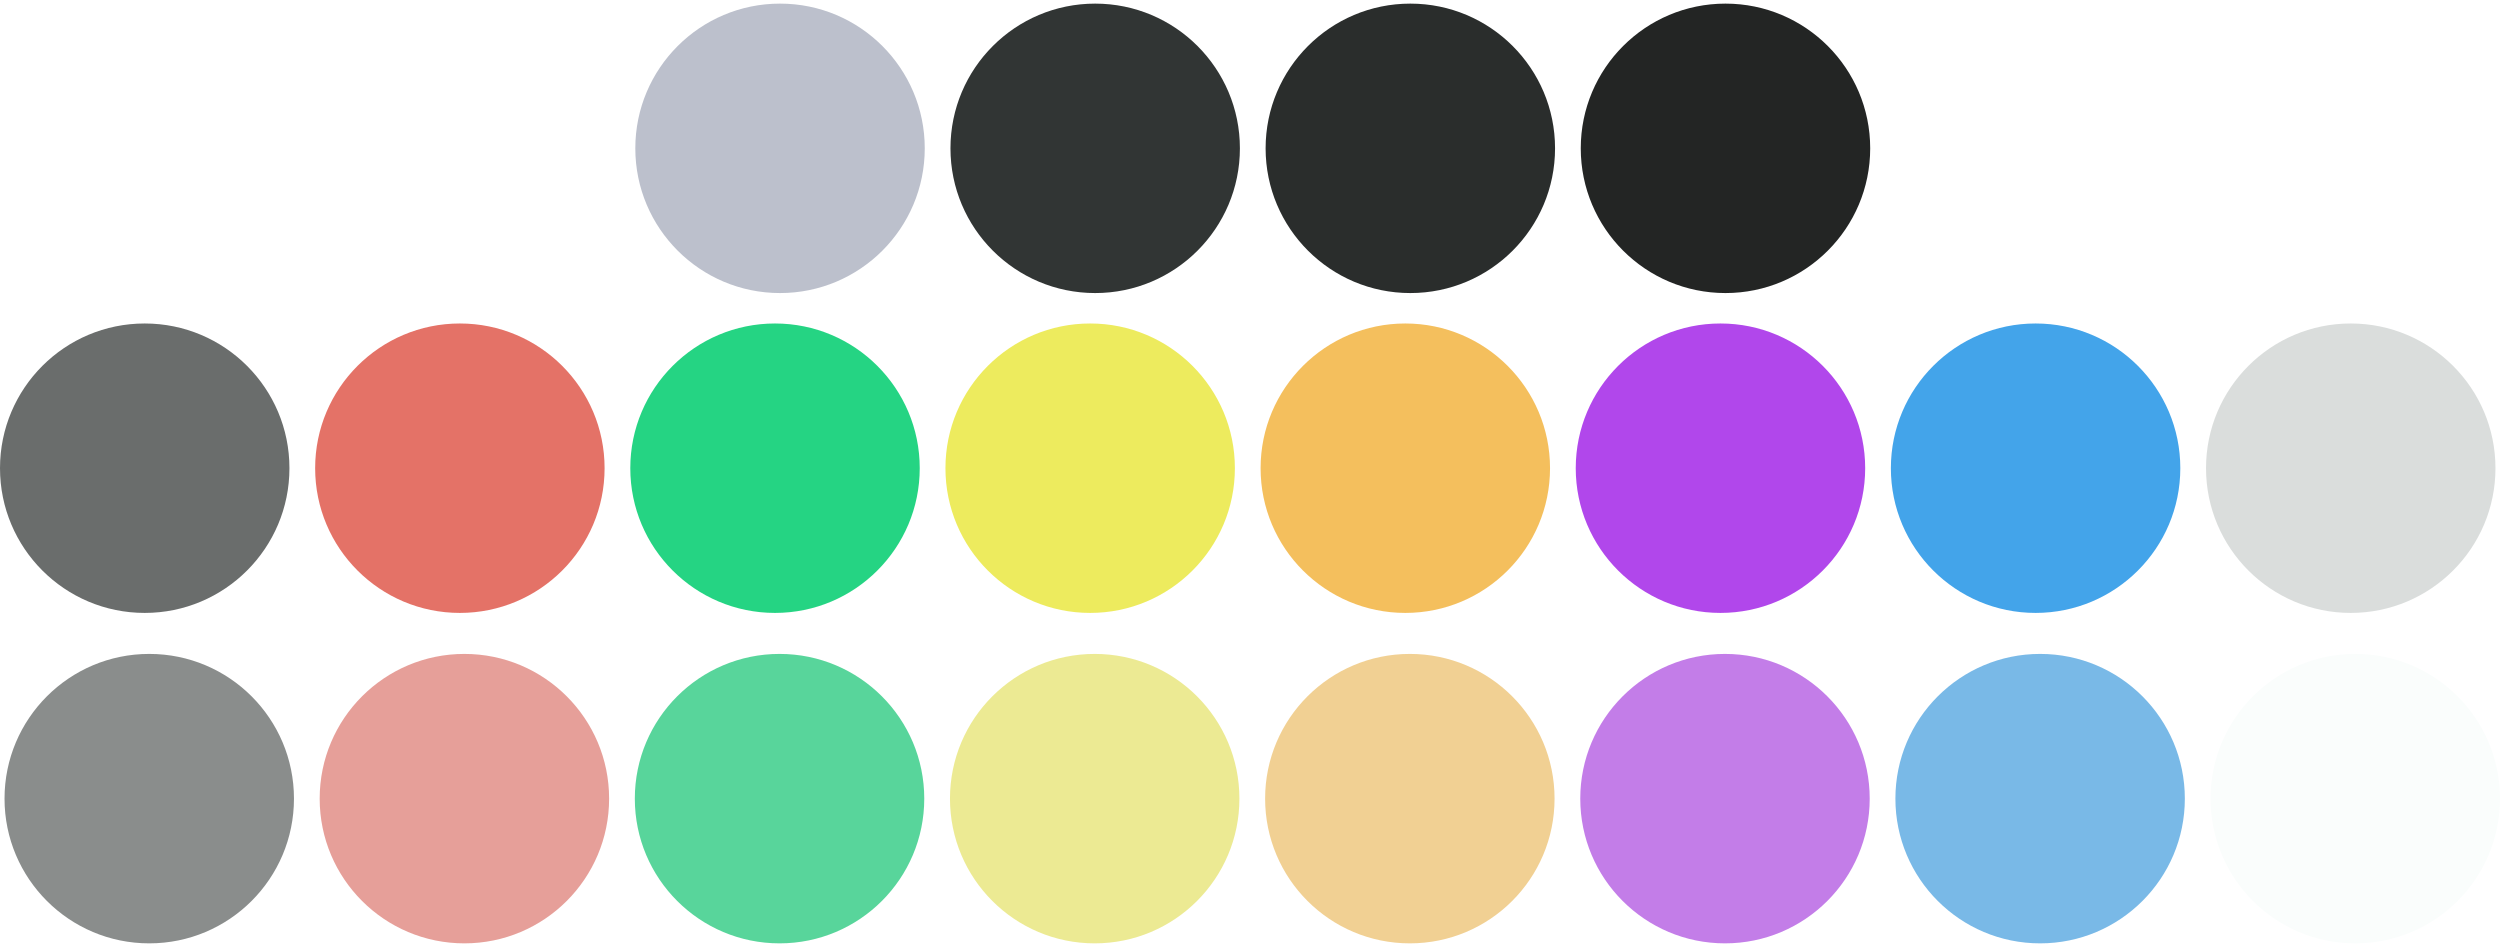
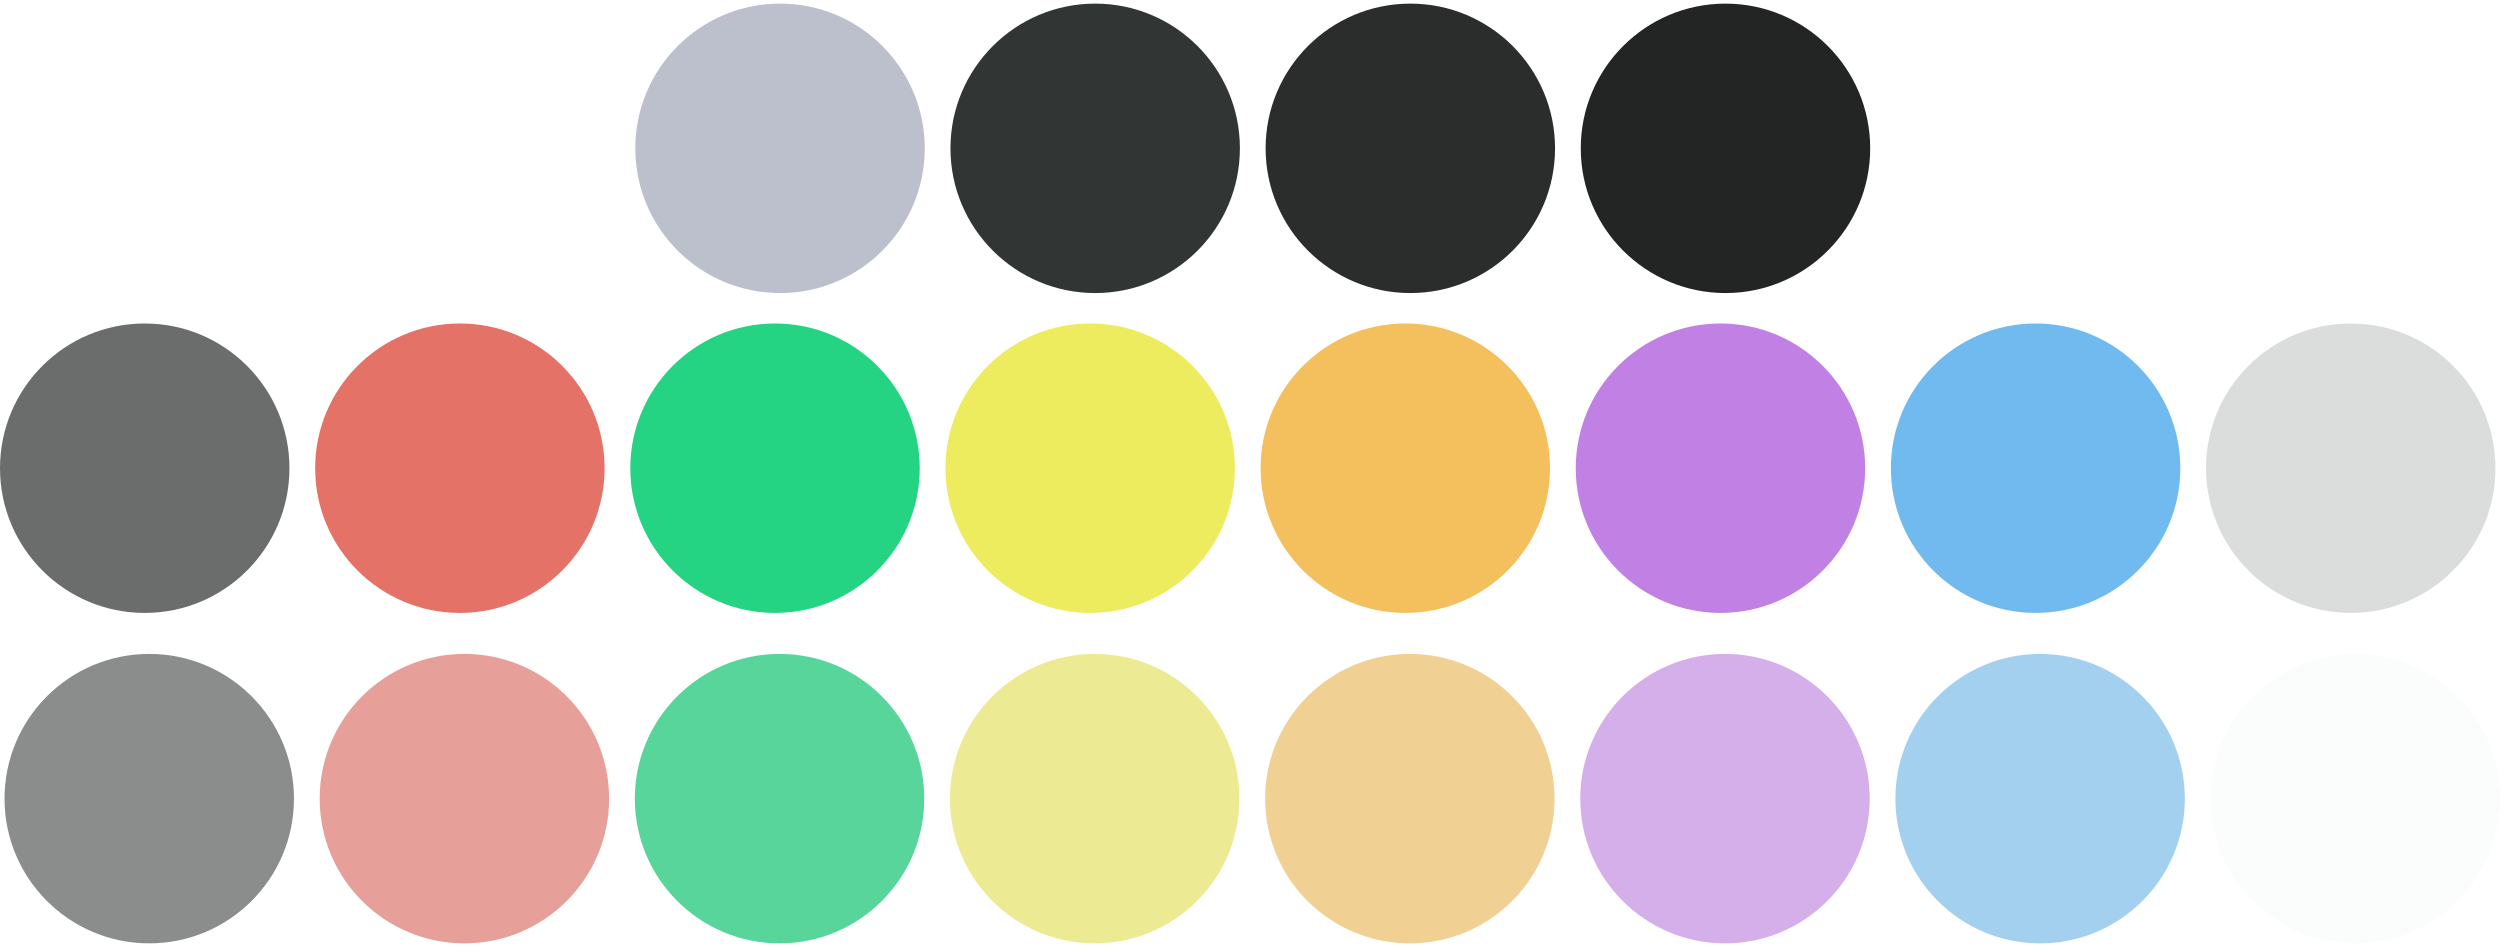
<svg xmlns="http://www.w3.org/2000/svg" width="182.819mm" height="69.249mm" viewBox="0 0 182.819 69.249" version="1.1" id="svg5">
  <defs id="defs2" />
  <g id="layer1" transform="translate(-46.35689,-73.63046)">
    <circle style="fill:#6a6d6c;fill-opacity:1;stroke-width:0.193" id="path111-35" cx="56.94" cy="107.869" r="10.583" />
    <circle style="fill:#e47267;fill-opacity:1;stroke-width:0.193" id="path111-62" cx="79.986" cy="107.869" r="10.583" />
    <circle style="fill:#25d483;fill-opacity:1;stroke-width:0.193" id="path111-9" cx="103.032" cy="107.869" r="10.583" />
    <circle style="fill:#edeb5e;fill-opacity:1;stroke-width:0.193" id="path111-1" cx="126.078" cy="107.869" r="10.583" />
    <circle style="fill:#f4bf5d;fill-opacity:1;stroke-width:0.193" id="path111-2" cx="149.124" cy="107.869" r="10.583" />
-     <circle style="fill:#b147eb;fill-opacity:1;stroke-width:0.193" id="path111-70" cx="172.17" cy="107.869" r="10.583" />
-     <circle style="fill:#43a4ea;fill-opacity:1;stroke-width:0.193" id="path111-93" cx="195.215" cy="107.869" r="10.583" />
+     <circle style="fill:#C181E4;fill-opacity:1;stroke-width:0.193" id="path111-70" cx="172.17" cy="107.869" r="10.583" />
+     <circle style="fill:#71BAEF;fill-opacity:1;stroke-width:0.193" id="path111-93" cx="195.215" cy="107.869" r="10.583" />
    <circle style="fill:#dadddc;fill-opacity:1;stroke-width:0.193" id="path111-93-6" cx="218.261" cy="107.869" r="10.583" />
    <circle style="fill:#8a8d8c;fill-opacity:1;stroke-width:0.193" id="path111-35-6" cx="57.271" cy="132.033" r="10.583" />
    <circle style="fill:#e69f99;fill-opacity:1;stroke-width:0.193" id="path111-62-2" cx="80.317" cy="132.033" r="10.583" />
    <circle style="fill:#58d59b;fill-opacity:1;stroke-width:0.193" id="path111-9-9" cx="103.363" cy="132.033" r="10.583" />
    <circle style="fill:#ecea93;fill-opacity:1;stroke-width:0.193" id="path111-1-1" cx="126.409" cy="132.033" r="10.583" />
    <circle style="fill:#f1d093;fill-opacity:1;stroke-width:0.193" id="path111-2-2" cx="149.455" cy="132.033" r="10.583" />
-     <circle style="fill:#c37de8;fill-opacity:1;stroke-width:0.193" id="path111-70-7" cx="172.501" cy="132.033" r="10.583" />
-     <circle style="fill:#79b9e7;fill-opacity:1;stroke-width:0.193" id="path111-93-0" cx="195.546" cy="132.033" r="10.583" />
+     <circle style="fill:#D5AFE9;fill-opacity:1;stroke-width:0.193" id="path111-70-7" cx="172.501" cy="132.033" r="10.583" />
+     <circle style="fill:#A4D0EF;fill-opacity:1;stroke-width:0.193" id="path111-93-0" cx="195.546" cy="132.033" r="10.583" />
    <circle style="fill:#fafdfc;fill-opacity:1;stroke-width:0.193" id="path111-93-6-9" cx="218.592" cy="132.033" r="10.583" />
    <circle style="fill:#bcc0cc;fill-opacity:1;stroke-width:0.193" id="path111-9-9-2" cx="103.399" cy="84.478" r="10.583" />
    <circle style="fill:#313534;fill-opacity:1;stroke-width:0.193" id="path111-1-1-0" cx="126.445" cy="84.478" r="10.583" />
    <circle style="fill:#2a2d2c;fill-opacity:1;stroke-width:0.193" id="path111-2-2-2" cx="149.491" cy="84.478" r="10.583" />
    <circle style="fill:#232524;fill-opacity:1;stroke-width:0.193" id="path111-70-7-3" cx="172.537" cy="84.478" r="10.583" />
  </g>
</svg>
